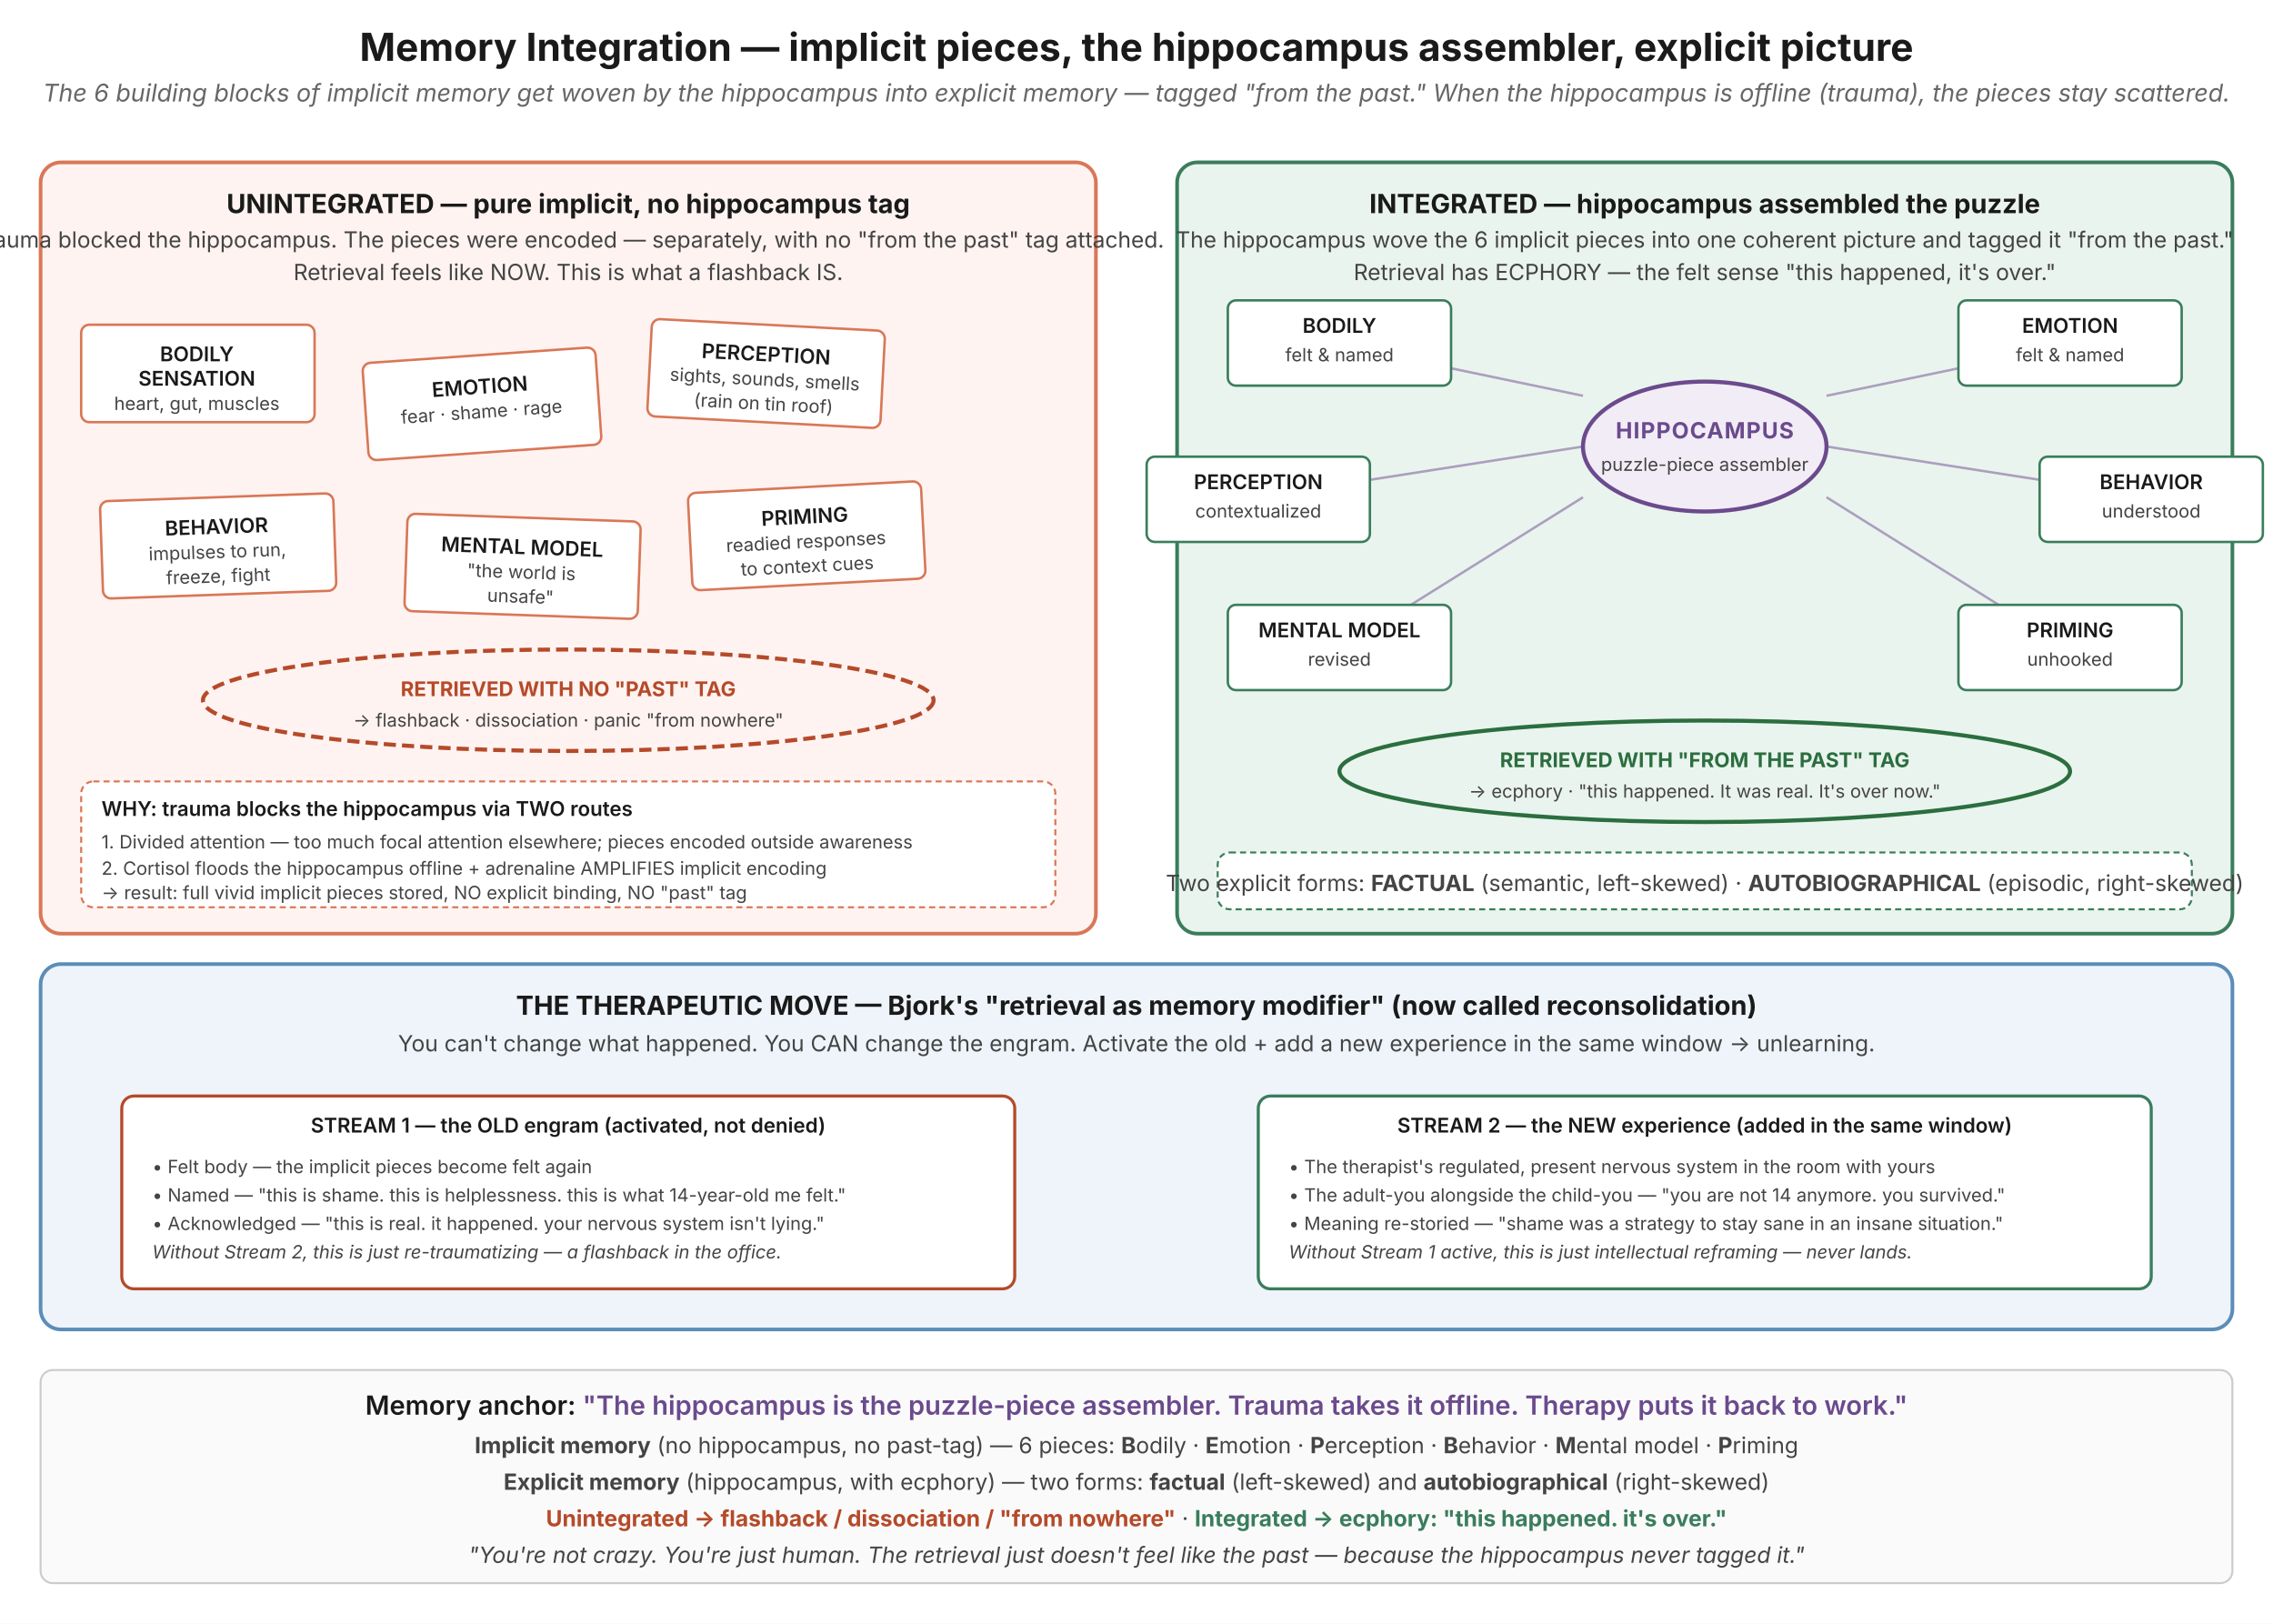
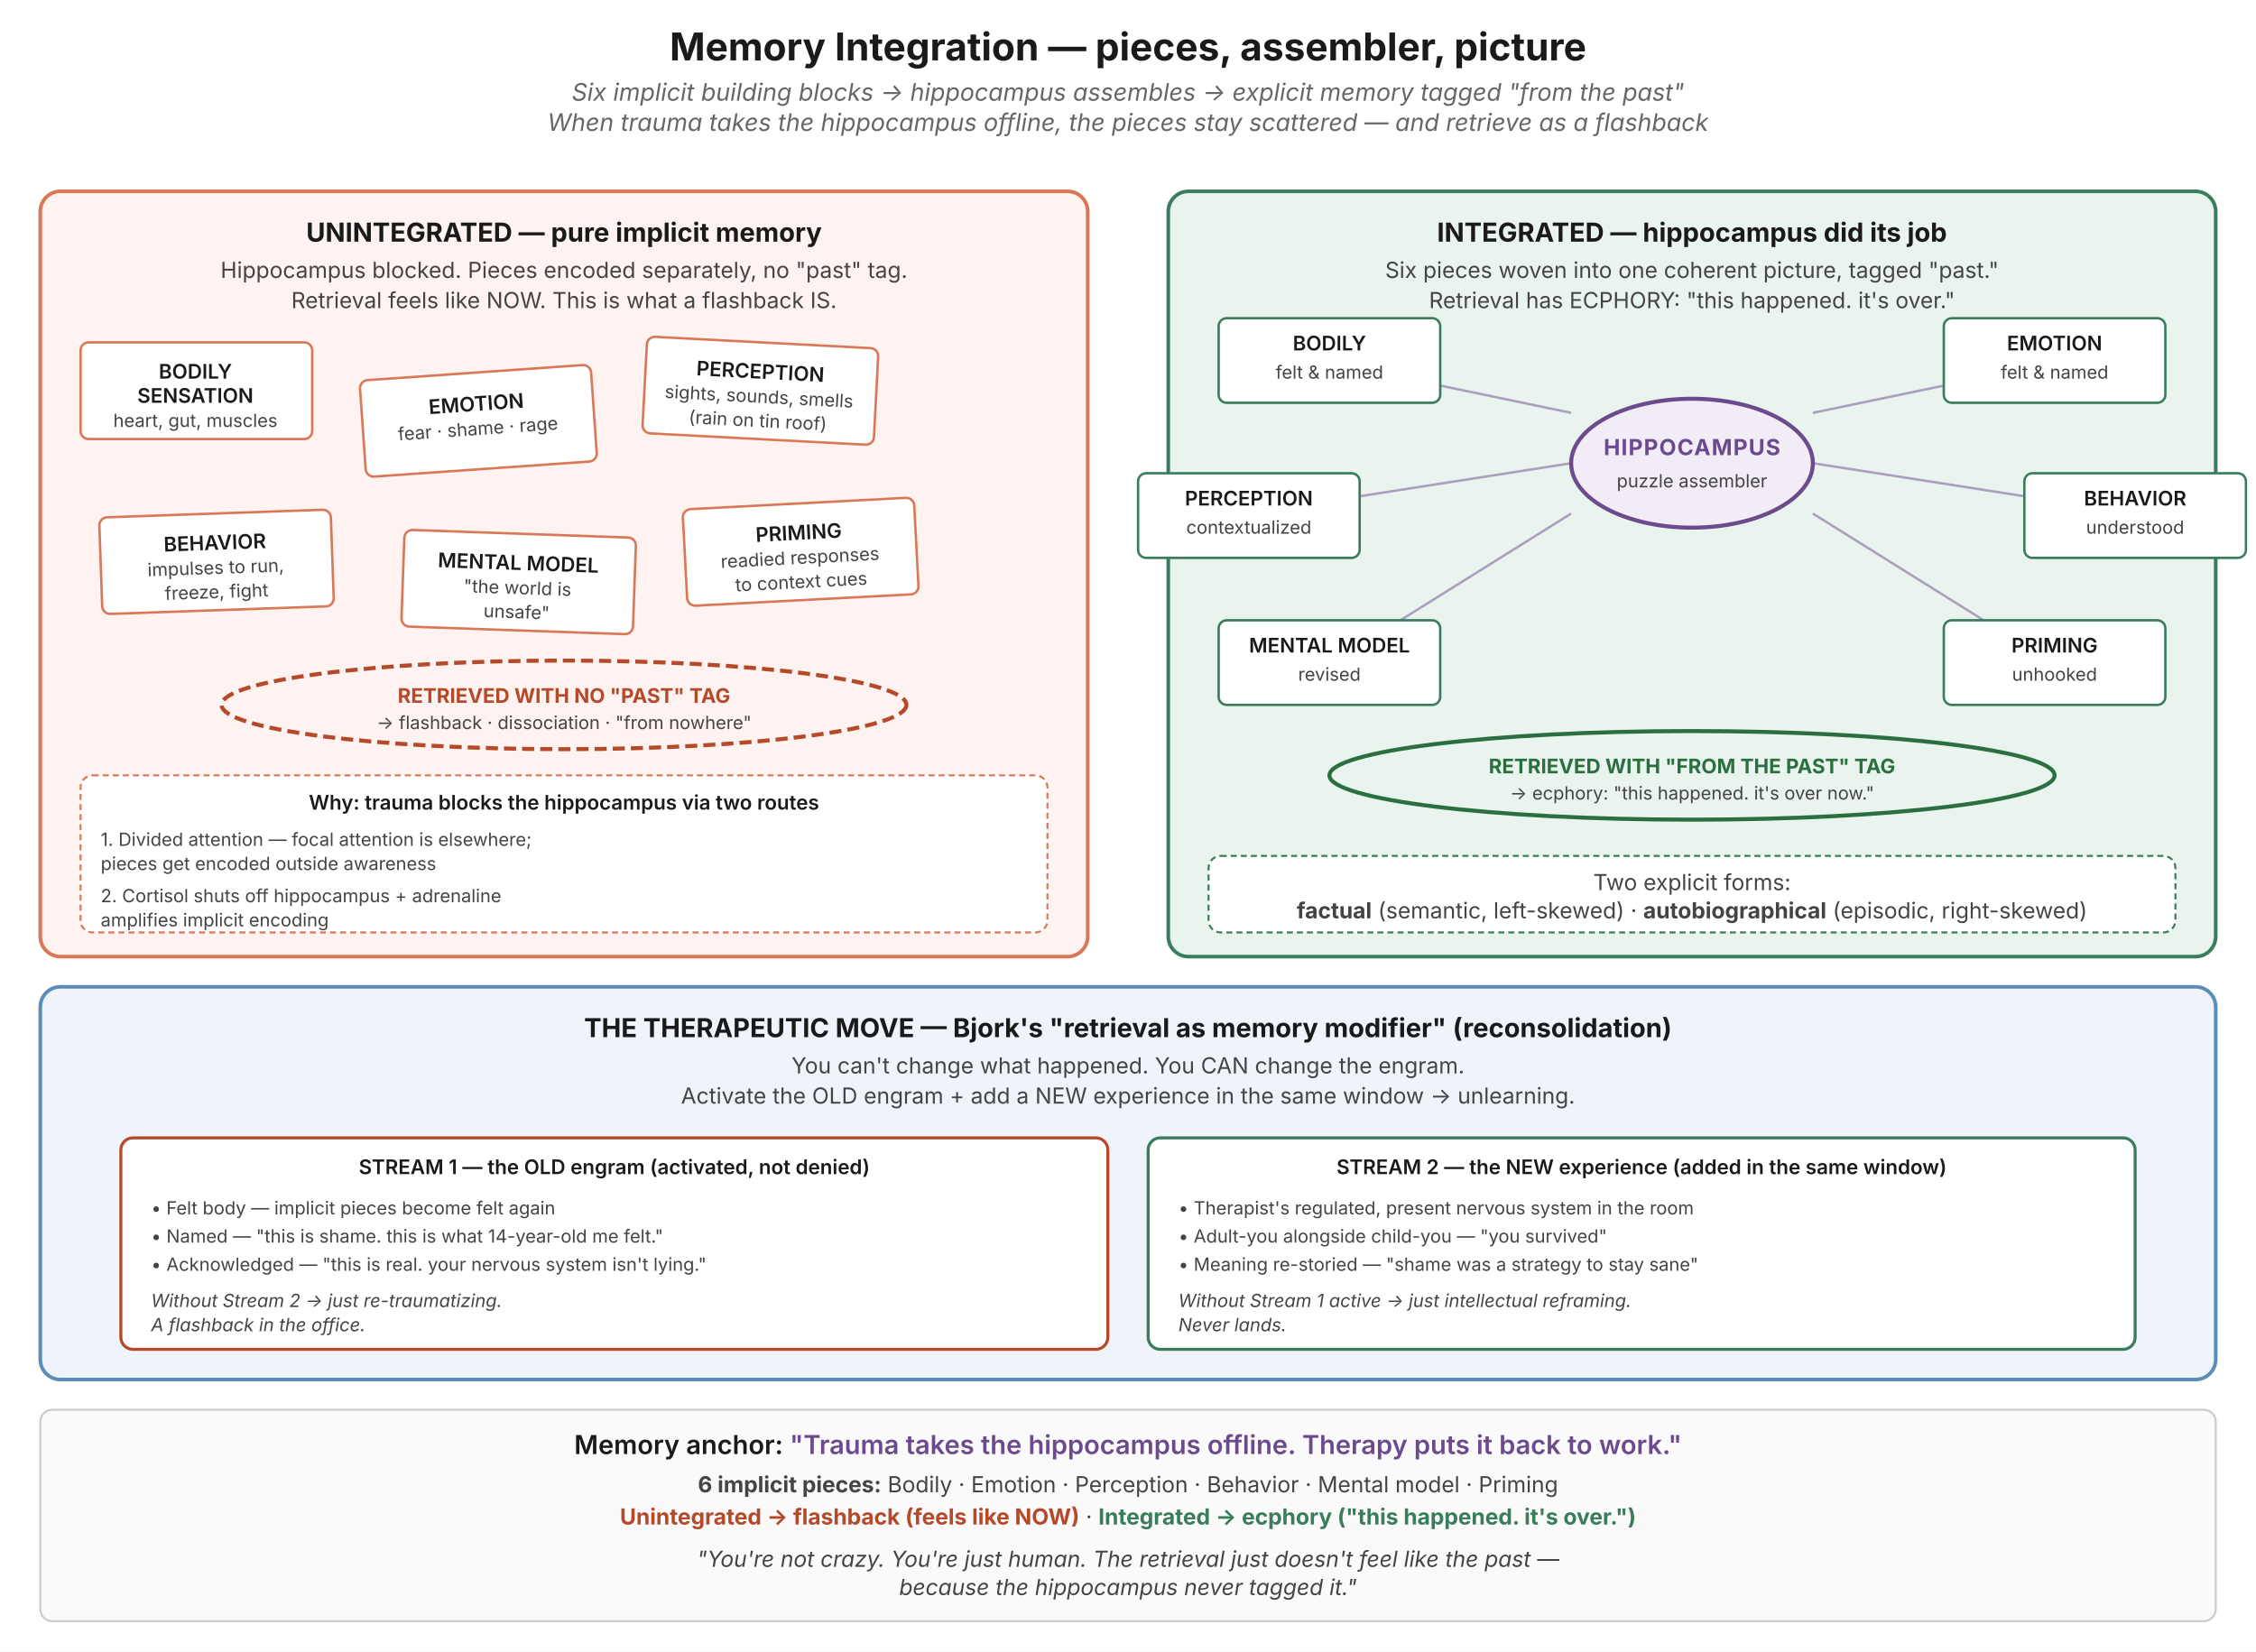
- <svg xmlns="http://www.w3.org/2000/svg" viewBox="0 0 1120 800" font-family="-apple-system, BlinkMacSystemFont, 'Segoe UI', sans-serif">
-   <rect x="0" y="0" width="1120" height="800" fill="#ffffff" />
+ <svg xmlns="http://www.w3.org/2000/svg" viewBox="0 0 1120 820" font-family="-apple-system, BlinkMacSystemFont, 'Segoe UI', sans-serif">
+   <rect x="0" y="0" width="1120" height="820" fill="#ffffff" />
  <style>
  .title { font-size: 19px; font-weight: 700; fill: #1a1a1a; }
  .sub { font-size: 12px; fill: #666; font-style: italic; }
  .panel-title { font-size: 13px; font-weight: 700; fill: #1a1a1a; }
  .panel-sub { font-size: 11px; fill: #444; }
  .piece-label { font-size: 10px; font-weight: 600; fill: #1a1a1a; }
  .piece-text { font-size: 9px; fill: #444; }
  .box-title { font-size: 13px; font-weight: 600; fill: #1a1a1a; }
  .box-text { font-size: 11px; fill: #444; }
  .anatomy { font-size: 10px; fill: #666; font-style: italic; }
  .arrow-label { font-size: 10px; fill: #666; font-weight: 500; }
  .hippo-label { font-size: 11px; font-weight: 700; fill: #6b4a8d; letter-spacing: 0.5px; }
  .tag-good { font-size: 10px; font-weight: 700; fill: #2b6e3f; }
  .tag-bad { font-size: 10px; font-weight: 700; fill: #b54a2a; }
</style>
-   <text x="560" y="30" text-anchor="middle" class="title">Memory Integration — implicit pieces, the hippocampus assembler, explicit picture</text>
-   <text x="560" y="50" text-anchor="middle" class="sub">The 6 building blocks of implicit memory get woven by the hippocampus into explicit memory — tagged "from the past." When the hippocampus is offline (trauma), the pieces stay scattered.</text>
-   <rect x="20" y="80" width="520" height="380" rx="10" fill="#fef3f0" stroke="#d97757" stroke-width="1.8" />
-   <text x="280" y="105" text-anchor="middle" class="panel-title">UNINTEGRATED — pure implicit, no hippocampus tag</text>
-   <text x="280" y="122" text-anchor="middle" class="panel-sub">Trauma blocked the hippocampus. The pieces were encoded — separately, with no "from the past" tag attached.</text>
-   <text x="280" y="138" text-anchor="middle" class="panel-sub">Retrieval feels like NOW. This is what a flashback IS.</text>
+   <text x="560" y="30" text-anchor="middle" class="title">Memory Integration — pieces, assembler, picture</text>
+   <text x="560" y="50" text-anchor="middle" class="sub">Six implicit building blocks → hippocampus assembles → explicit memory tagged "from the past"</text>
+   <text x="560" y="65" text-anchor="middle" class="sub">When trauma takes the hippocampus offline, the pieces stay scattered — and retrieve as a flashback</text>
+   <rect x="20" y="95" width="520" height="380" rx="10" fill="#fef3f0" stroke="#d97757" stroke-width="1.8" />
+   <text x="280" y="120" text-anchor="middle" class="panel-title">UNINTEGRATED — pure implicit memory</text>
+   <text x="280" y="138" text-anchor="middle" class="panel-sub">Hippocampus blocked. Pieces encoded separately, no "past" tag.</text>
+   <text x="280" y="153" text-anchor="middle" class="panel-sub">Retrieval feels like NOW. This is what a flashback IS.</text>
  <g>
-     <rect x="40" y="160" width="115" height="48" rx="4" fill="#fff" stroke="#d97757" stroke-width="1.2" />
-     <text x="97" y="178" text-anchor="middle" class="piece-label">BODILY</text>
-     <text x="97" y="190" text-anchor="middle" class="piece-label">SENSATION</text>
-     <text x="97" y="202" text-anchor="middle" class="piece-text">heart, gut, muscles</text>
-     <rect x="180" y="175" width="115" height="48" rx="4" fill="#fff" stroke="#d97757" stroke-width="1.2" transform="rotate(-4 237 199)" />
-     <text x="237" y="194" text-anchor="middle" class="piece-label" transform="rotate(-4 237 199)">EMOTION</text>
-     <text x="237" y="206" text-anchor="middle" class="piece-text" transform="rotate(-4 237 199)">fear · shame · rage</text>
-     <rect x="320" y="160" width="115" height="48" rx="4" fill="#fff" stroke="#d97757" stroke-width="1.2" transform="rotate(3 377 184)" />
-     <text x="377" y="178" text-anchor="middle" class="piece-label" transform="rotate(3 377 184)">PERCEPTION</text>
-     <text x="377" y="190" text-anchor="middle" class="piece-text" transform="rotate(3 377 184)">sights, sounds, smells</text>
-     <text x="377" y="202" text-anchor="middle" class="piece-text" transform="rotate(3 377 184)">(rain on tin roof)</text>
-     <rect x="50" y="245" width="115" height="48" rx="4" fill="#fff" stroke="#d97757" stroke-width="1.2" transform="rotate(-2 107 269)" />
-     <text x="107" y="263" text-anchor="middle" class="piece-label" transform="rotate(-2 107 269)">BEHAVIOR</text>
-     <text x="107" y="275" text-anchor="middle" class="piece-text" transform="rotate(-2 107 269)">impulses to run,</text>
-     <text x="107" y="287" text-anchor="middle" class="piece-text" transform="rotate(-2 107 269)">freeze, fight</text>
-     <rect x="200" y="255" width="115" height="48" rx="4" fill="#fff" stroke="#d97757" stroke-width="1.2" transform="rotate(2 257 279)" />
-     <text x="257" y="273" text-anchor="middle" class="piece-label" transform="rotate(2 257 279)">MENTAL MODEL</text>
-     <text x="257" y="285" text-anchor="middle" class="piece-text" transform="rotate(2 257 279)">"the world is</text>
-     <text x="257" y="297" text-anchor="middle" class="piece-text" transform="rotate(2 257 279)">unsafe"</text>
-     <rect x="340" y="240" width="115" height="48" rx="4" fill="#fff" stroke="#d97757" stroke-width="1.2" transform="rotate(-3 397 264)" />
-     <text x="397" y="258" text-anchor="middle" class="piece-label" transform="rotate(-3 397 264)">PRIMING</text>
-     <text x="397" y="270" text-anchor="middle" class="piece-text" transform="rotate(-3 397 264)">readied responses</text>
-     <text x="397" y="282" text-anchor="middle" class="piece-text" transform="rotate(-3 397 264)">to context cues</text>
+     <rect x="40" y="170" width="115" height="48" rx="4" fill="#fff" stroke="#d97757" stroke-width="1.2" />
+     <text x="97" y="188" text-anchor="middle" class="piece-label">BODILY</text>
+     <text x="97" y="200" text-anchor="middle" class="piece-label">SENSATION</text>
+     <text x="97" y="212" text-anchor="middle" class="piece-text">heart, gut, muscles</text>
+     <rect x="180" y="185" width="115" height="48" rx="4" fill="#fff" stroke="#d97757" stroke-width="1.2" transform="rotate(-4 237 209)" />
+     <text x="237" y="204" text-anchor="middle" class="piece-label" transform="rotate(-4 237 209)">EMOTION</text>
+     <text x="237" y="216" text-anchor="middle" class="piece-text" transform="rotate(-4 237 209)">fear · shame · rage</text>
+     <rect x="320" y="170" width="115" height="48" rx="4" fill="#fff" stroke="#d97757" stroke-width="1.2" transform="rotate(3 377 194)" />
+     <text x="377" y="188" text-anchor="middle" class="piece-label" transform="rotate(3 377 194)">PERCEPTION</text>
+     <text x="377" y="200" text-anchor="middle" class="piece-text" transform="rotate(3 377 194)">sights, sounds, smells</text>
+     <text x="377" y="212" text-anchor="middle" class="piece-text" transform="rotate(3 377 194)">(rain on tin roof)</text>
+     <rect x="50" y="255" width="115" height="48" rx="4" fill="#fff" stroke="#d97757" stroke-width="1.2" transform="rotate(-2 107 279)" />
+     <text x="107" y="273" text-anchor="middle" class="piece-label" transform="rotate(-2 107 279)">BEHAVIOR</text>
+     <text x="107" y="285" text-anchor="middle" class="piece-text" transform="rotate(-2 107 279)">impulses to run,</text>
+     <text x="107" y="297" text-anchor="middle" class="piece-text" transform="rotate(-2 107 279)">freeze, fight</text>
+     <rect x="200" y="265" width="115" height="48" rx="4" fill="#fff" stroke="#d97757" stroke-width="1.2" transform="rotate(2 257 289)" />
+     <text x="257" y="283" text-anchor="middle" class="piece-label" transform="rotate(2 257 289)">MENTAL MODEL</text>
+     <text x="257" y="295" text-anchor="middle" class="piece-text" transform="rotate(2 257 289)">"the world is</text>
+     <text x="257" y="307" text-anchor="middle" class="piece-text" transform="rotate(2 257 289)">unsafe"</text>
+     <rect x="340" y="250" width="115" height="48" rx="4" fill="#fff" stroke="#d97757" stroke-width="1.2" transform="rotate(-3 397 274)" />
+     <text x="397" y="268" text-anchor="middle" class="piece-label" transform="rotate(-3 397 274)">PRIMING</text>
+     <text x="397" y="280" text-anchor="middle" class="piece-text" transform="rotate(-3 397 274)">readied responses</text>
+     <text x="397" y="292" text-anchor="middle" class="piece-text" transform="rotate(-3 397 274)">to context cues</text>
  </g>
  <g>
-     <ellipse cx="280" cy="345" rx="180" ry="25" fill="none" stroke="#b54a2a" stroke-width="2" stroke-dasharray="6,3" />
-     <text x="280" y="343" text-anchor="middle" class="tag-bad">RETRIEVED WITH NO "PAST" TAG</text>
-     <text x="280" y="358" text-anchor="middle" class="piece-text">→ flashback · dissociation · panic "from nowhere"</text>
+     <ellipse cx="280" cy="350" rx="170" ry="22" fill="none" stroke="#b54a2a" stroke-width="2" stroke-dasharray="6,3" />
+     <text x="280" y="349" text-anchor="middle" class="tag-bad">RETRIEVED WITH NO "PAST" TAG</text>
+     <text x="280" y="362" text-anchor="middle" class="piece-text">→ flashback · dissociation · "from nowhere"</text>
  </g>
-   <rect x="40" y="385" width="480" height="62" rx="6" fill="#fff" stroke="#d97757" stroke-width="1" stroke-dasharray="3,2" />
-   <text x="50" y="402" class="piece-label">WHY: trauma blocks the hippocampus via TWO routes</text>
-   <text x="50" y="418" class="piece-text">  1. Divided attention — too much focal attention elsewhere; pieces encoded outside awareness</text>
-   <text x="50" y="431" class="piece-text">  2. Cortisol floods the hippocampus offline + adrenaline AMPLIFIES implicit encoding</text>
-   <text x="50" y="443" class="piece-text">  → result: full vivid implicit pieces stored, NO explicit binding, NO "past" tag</text>
-   <rect x="580" y="80" width="520" height="380" rx="10" fill="#eaf4ee" stroke="#3a7d5c" stroke-width="1.8" />
-   <text x="840" y="105" text-anchor="middle" class="panel-title">INTEGRATED — hippocampus assembled the puzzle</text>
-   <text x="840" y="122" text-anchor="middle" class="panel-sub">The hippocampus wove the 6 implicit pieces into one coherent picture and tagged it "from the past."</text>
-   <text x="840" y="138" text-anchor="middle" class="panel-sub">Retrieval has ECPHORY — the felt sense "this happened, it's over."</text>
-   <ellipse cx="840" cy="220" rx="60" ry="32" fill="#f1ecf6" stroke="#6b4a8d" stroke-width="2" />
-   <text x="840" y="216" text-anchor="middle" class="hippo-label">HIPPOCAMPUS</text>
-   <text x="840" y="232" text-anchor="middle" class="piece-text">puzzle-piece assembler</text>
+   <rect x="40" y="385" width="480" height="78" rx="6" fill="#fff" stroke="#d97757" stroke-width="1" stroke-dasharray="3,2" />
+   <text x="280" y="402" text-anchor="middle" class="piece-label">Why: trauma blocks the hippocampus via two routes</text>
+   <text x="50" y="420" class="piece-text">  1. Divided attention — focal attention is elsewhere;</text>
+   <text x="50" y="432" class="piece-text">      pieces get encoded outside awareness</text>
+   <text x="50" y="448" class="piece-text">  2. Cortisol shuts off hippocampus + adrenaline</text>
+   <text x="50" y="460" class="piece-text">      amplifies implicit encoding</text>
+   <rect x="580" y="95" width="520" height="380" rx="10" fill="#eaf4ee" stroke="#3a7d5c" stroke-width="1.8" />
+   <text x="840" y="120" text-anchor="middle" class="panel-title">INTEGRATED — hippocampus did its job</text>
+   <text x="840" y="138" text-anchor="middle" class="panel-sub">Six pieces woven into one coherent picture, tagged "past."</text>
+   <text x="840" y="153" text-anchor="middle" class="panel-sub">Retrieval has ECPHORY: "this happened. it's over."</text>
+   <ellipse cx="840" cy="230" rx="60" ry="32" fill="#f1ecf6" stroke="#6b4a8d" stroke-width="2" />
+   <text x="840" y="226" text-anchor="middle" class="hippo-label">HIPPOCAMPUS</text>
+   <text x="840" y="242" text-anchor="middle" class="piece-text">puzzle assembler</text>
  <g stroke="#6b4a8d" stroke-width="1.2" fill="none" opacity="0.5">
-     <line x1="780" y1="195" x2="660" y2="170" />
-     <line x1="900" y1="195" x2="1020" y2="170" />
-     <line x1="780" y1="245" x2="660" y2="320" />
-     <line x1="900" y1="245" x2="1020" y2="320" />
-     <line x1="780" y1="220" x2="620" y2="245" />
-     <line x1="900" y1="220" x2="1060" y2="245" />
+     <line x1="780" y1="205" x2="660" y2="180" />
+     <line x1="900" y1="205" x2="1020" y2="180" />
+     <line x1="780" y1="255" x2="660" y2="330" />
+     <line x1="900" y1="255" x2="1020" y2="330" />
+     <line x1="780" y1="230" x2="620" y2="255" />
+     <line x1="900" y1="230" x2="1060" y2="255" />
  </g>
  <g>
-     <rect x="605" y="148" width="110" height="42" rx="4" fill="#fff" stroke="#3a7d5c" stroke-width="1.2" />
-     <text x="660" y="164" text-anchor="middle" class="piece-label">BODILY</text>
-     <text x="660" y="178" text-anchor="middle" class="piece-text">felt &amp; named</text>
-     <rect x="965" y="148" width="110" height="42" rx="4" fill="#fff" stroke="#3a7d5c" stroke-width="1.2" />
-     <text x="1020" y="164" text-anchor="middle" class="piece-label">EMOTION</text>
-     <text x="1020" y="178" text-anchor="middle" class="piece-text">felt &amp; named</text>
-     <rect x="565" y="225" width="110" height="42" rx="4" fill="#fff" stroke="#3a7d5c" stroke-width="1.2" />
-     <text x="620" y="241" text-anchor="middle" class="piece-label">PERCEPTION</text>
-     <text x="620" y="255" text-anchor="middle" class="piece-text">contextualized</text>
-     <rect x="1005" y="225" width="110" height="42" rx="4" fill="#fff" stroke="#3a7d5c" stroke-width="1.2" />
-     <text x="1060" y="241" text-anchor="middle" class="piece-label">BEHAVIOR</text>
-     <text x="1060" y="255" text-anchor="middle" class="piece-text">understood</text>
-     <rect x="605" y="298" width="110" height="42" rx="4" fill="#fff" stroke="#3a7d5c" stroke-width="1.2" />
-     <text x="660" y="314" text-anchor="middle" class="piece-label">MENTAL MODEL</text>
-     <text x="660" y="328" text-anchor="middle" class="piece-text">revised</text>
-     <rect x="965" y="298" width="110" height="42" rx="4" fill="#fff" stroke="#3a7d5c" stroke-width="1.2" />
-     <text x="1020" y="314" text-anchor="middle" class="piece-label">PRIMING</text>
-     <text x="1020" y="328" text-anchor="middle" class="piece-text">unhooked</text>
+     <rect x="605" y="158" width="110" height="42" rx="4" fill="#fff" stroke="#3a7d5c" stroke-width="1.2" />
+     <text x="660" y="174" text-anchor="middle" class="piece-label">BODILY</text>
+     <text x="660" y="188" text-anchor="middle" class="piece-text">felt &amp; named</text>
+     <rect x="965" y="158" width="110" height="42" rx="4" fill="#fff" stroke="#3a7d5c" stroke-width="1.2" />
+     <text x="1020" y="174" text-anchor="middle" class="piece-label">EMOTION</text>
+     <text x="1020" y="188" text-anchor="middle" class="piece-text">felt &amp; named</text>
+     <rect x="565" y="235" width="110" height="42" rx="4" fill="#fff" stroke="#3a7d5c" stroke-width="1.2" />
+     <text x="620" y="251" text-anchor="middle" class="piece-label">PERCEPTION</text>
+     <text x="620" y="265" text-anchor="middle" class="piece-text">contextualized</text>
+     <rect x="1005" y="235" width="110" height="42" rx="4" fill="#fff" stroke="#3a7d5c" stroke-width="1.2" />
+     <text x="1060" y="251" text-anchor="middle" class="piece-label">BEHAVIOR</text>
+     <text x="1060" y="265" text-anchor="middle" class="piece-text">understood</text>
+     <rect x="605" y="308" width="110" height="42" rx="4" fill="#fff" stroke="#3a7d5c" stroke-width="1.2" />
+     <text x="660" y="324" text-anchor="middle" class="piece-label">MENTAL MODEL</text>
+     <text x="660" y="338" text-anchor="middle" class="piece-text">revised</text>
+     <rect x="965" y="308" width="110" height="42" rx="4" fill="#fff" stroke="#3a7d5c" stroke-width="1.2" />
+     <text x="1020" y="324" text-anchor="middle" class="piece-label">PRIMING</text>
+     <text x="1020" y="338" text-anchor="middle" class="piece-text">unhooked</text>
  </g>
  <g>
-     <ellipse cx="840" cy="380" rx="180" ry="25" fill="none" stroke="#2b6e3f" stroke-width="2" />
-     <text x="840" y="378" text-anchor="middle" class="tag-good">RETRIEVED WITH "FROM THE PAST" TAG</text>
-     <text x="840" y="393" text-anchor="middle" class="piece-text">→ ecphory · "this happened. It was real. It's over now."</text>
+     <ellipse cx="840" cy="385" rx="180" ry="22" fill="none" stroke="#2b6e3f" stroke-width="2" />
+     <text x="840" y="384" text-anchor="middle" class="tag-good">RETRIEVED WITH "FROM THE PAST" TAG</text>
+     <text x="840" y="397" text-anchor="middle" class="piece-text">→ ecphory: "this happened. it's over now."</text>
  </g>
-   <rect x="600" y="420" width="480" height="28" rx="6" fill="#fff" stroke="#3a7d5c" stroke-width="1" stroke-dasharray="3,2" />
-   <text x="840" y="439" text-anchor="middle" class="box-text">Two explicit forms: <tspan font-weight="700">FACTUAL</tspan> (semantic, left-skewed) · <tspan font-weight="700">AUTOBIOGRAPHICAL</tspan> (episodic, right-skewed)</text>
-   <rect x="20" y="475" width="1080" height="180" rx="10" fill="#eef4fa" stroke="#5b8db8" stroke-width="1.8" />
-   <text x="560" y="500" text-anchor="middle" class="panel-title">THE THERAPEUTIC MOVE — Bjork's "retrieval as memory modifier" (now called reconsolidation)</text>
-   <text x="560" y="518" text-anchor="middle" class="panel-sub">You can't change what happened. You CAN change the engram. Activate the old + add a new experience in the same window → unlearning.</text>
+   <rect x="600" y="425" width="480" height="38" rx="6" fill="#fff" stroke="#3a7d5c" stroke-width="1" stroke-dasharray="3,2" />
+   <text x="840" y="442" text-anchor="middle" class="box-text">Two explicit forms:</text>
+   <text x="840" y="456" text-anchor="middle" class="box-text">
+     <tspan font-weight="700">factual</tspan> (semantic, left-skewed) · <tspan font-weight="700">autobiographical</tspan> (episodic, right-skewed)</text>
+   <rect x="20" y="490" width="1080" height="195" rx="10" fill="#eef4fa" stroke="#5b8db8" stroke-width="1.8" />
+   <text x="560" y="515" text-anchor="middle" class="panel-title">THE THERAPEUTIC MOVE — Bjork's "retrieval as memory modifier" (reconsolidation)</text>
+   <text x="560" y="533" text-anchor="middle" class="panel-sub">You can't change what happened. You CAN change the engram.</text>
+   <text x="560" y="548" text-anchor="middle" class="panel-sub">Activate the OLD engram + add a NEW experience in the same window → unlearning.</text>
  <g>
-     <rect x="60" y="540" width="440" height="95" rx="6" fill="#fff" stroke="#b54a2a" stroke-width="1.5" />
-     <text x="280" y="558" text-anchor="middle" class="piece-label" fill="#b54a2a">STREAM 1 — the OLD engram (activated, not denied)</text>
-     <text x="75" y="578" class="piece-text">• Felt body — the implicit pieces become felt again</text>
-     <text x="75" y="592" class="piece-text">• Named — "this is shame. this is helplessness. this is what 14-year-old me felt."</text>
-     <text x="75" y="606" class="piece-text">• Acknowledged — "this is real. it happened. your nervous system isn't lying."</text>
-     <text x="75" y="620" class="piece-text" font-style="italic">  Without Stream 2, this is just re-traumatizing — a flashback in the office.</text>
+     <rect x="60" y="565" width="490" height="105" rx="6" fill="#fff" stroke="#b54a2a" stroke-width="1.5" />
+     <text x="305" y="583" text-anchor="middle" class="piece-label" fill="#b54a2a">STREAM 1 — the OLD engram (activated, not denied)</text>
+     <text x="75" y="603" class="piece-text">• Felt body — implicit pieces become felt again</text>
+     <text x="75" y="617" class="piece-text">• Named — "this is shame. this is what 14-year-old me felt."</text>
+     <text x="75" y="631" class="piece-text">• Acknowledged — "this is real. your nervous system isn't lying."</text>
+     <text x="75" y="649" class="piece-text" font-style="italic">  Without Stream 2 → just re-traumatizing.</text>
+     <text x="75" y="661" class="piece-text" font-style="italic">  A flashback in the office.</text>
  </g>
  <g>
-     <rect x="620" y="540" width="440" height="95" rx="6" fill="#fff" stroke="#3a7d5c" stroke-width="1.5" />
-     <text x="840" y="558" text-anchor="middle" class="piece-label" fill="#3a7d5c">STREAM 2 — the NEW experience (added in the same window)</text>
-     <text x="635" y="578" class="piece-text">• The therapist's regulated, present nervous system in the room with yours</text>
-     <text x="635" y="592" class="piece-text">• The adult-you alongside the child-you — "you are not 14 anymore. you survived."</text>
-     <text x="635" y="606" class="piece-text">• Meaning re-storied — "shame was a strategy to stay sane in an insane situation."</text>
-     <text x="635" y="620" class="piece-text" font-style="italic">  Without Stream 1 active, this is just intellectual reframing — never lands.</text>
+     <rect x="570" y="565" width="490" height="105" rx="6" fill="#fff" stroke="#3a7d5c" stroke-width="1.5" />
+     <text x="815" y="583" text-anchor="middle" class="piece-label" fill="#3a7d5c">STREAM 2 — the NEW experience (added in the same window)</text>
+     <text x="585" y="603" class="piece-text">• Therapist's regulated, present nervous system in the room</text>
+     <text x="585" y="617" class="piece-text">• Adult-you alongside child-you — "you survived"</text>
+     <text x="585" y="631" class="piece-text">• Meaning re-storied — "shame was a strategy to stay sane"</text>
+     <text x="585" y="649" class="piece-text" font-style="italic">  Without Stream 1 active → just intellectual reframing.</text>
+     <text x="585" y="661" class="piece-text" font-style="italic">  Never lands.</text>
  </g>
-   <rect x="20" y="675" width="1080" height="105" rx="6" fill="#fafafa" stroke="#cccccc" stroke-width="1" />
-   <text x="560" y="697" text-anchor="middle" class="box-title">Memory anchor: <tspan fill="#6b4a8d">"The hippocampus is the puzzle-piece assembler. Trauma takes it offline. Therapy puts it back to work."</tspan>
+   <rect x="20" y="700" width="1080" height="105" rx="6" fill="#fafafa" stroke="#cccccc" stroke-width="1" />
+   <text x="560" y="722" text-anchor="middle" class="box-title">Memory anchor: <tspan fill="#6b4a8d">"Trauma takes the hippocampus offline. Therapy puts it back to work."</tspan>
  </text>
-   <text x="560" y="716" text-anchor="middle" class="box-text">
-     <tspan font-weight="700">Implicit memory</tspan> (no hippocampus, no past-tag) — 6 pieces: <tspan font-weight="700">B</tspan>odily · <tspan font-weight="700">E</tspan>motion · <tspan font-weight="700">P</tspan>erception · <tspan font-weight="700">B</tspan>ehavior · <tspan font-weight="700">M</tspan>ental model · <tspan font-weight="700">P</tspan>riming</text>
-   <text x="560" y="734" text-anchor="middle" class="box-text">
-     <tspan font-weight="700">Explicit memory</tspan> (hippocampus, with ecphory) — two forms: <tspan font-weight="700">factual</tspan> (left-skewed) and <tspan font-weight="700">autobiographical</tspan> (right-skewed)</text>
-   <text x="560" y="752" text-anchor="middle" class="box-text">
-     <tspan fill="#b54a2a" font-weight="700">Unintegrated → flashback / dissociation / "from nowhere"</tspan>   ·   <tspan fill="#3a7d5c" font-weight="700">Integrated → ecphory: "this happened. it's over."</tspan>
+   <text x="560" y="741" text-anchor="middle" class="box-text">
+     <tspan font-weight="700">6 implicit pieces:</tspan> Bodily · Emotion · Perception · Behavior · Mental model · Priming</text>
+   <text x="560" y="757" text-anchor="middle" class="box-text">
+     <tspan fill="#b54a2a" font-weight="700">Unintegrated → flashback (feels like NOW)</tspan> · <tspan fill="#3a7d5c" font-weight="700">Integrated → ecphory ("this happened. it's over.")</tspan>
  </text>
-   <text x="560" y="770" text-anchor="middle" class="box-text" font-style="italic">"You're not crazy. You're just human. The retrieval just doesn't feel like the past — because the hippocampus never tagged it."</text>
+   <text x="560" y="778" text-anchor="middle" class="box-text" font-style="italic">"You're not crazy. You're just human. The retrieval just doesn't feel like the past —</text>
+   <text x="560" y="792" text-anchor="middle" class="box-text" font-style="italic">because the hippocampus never tagged it."</text>
</svg>
